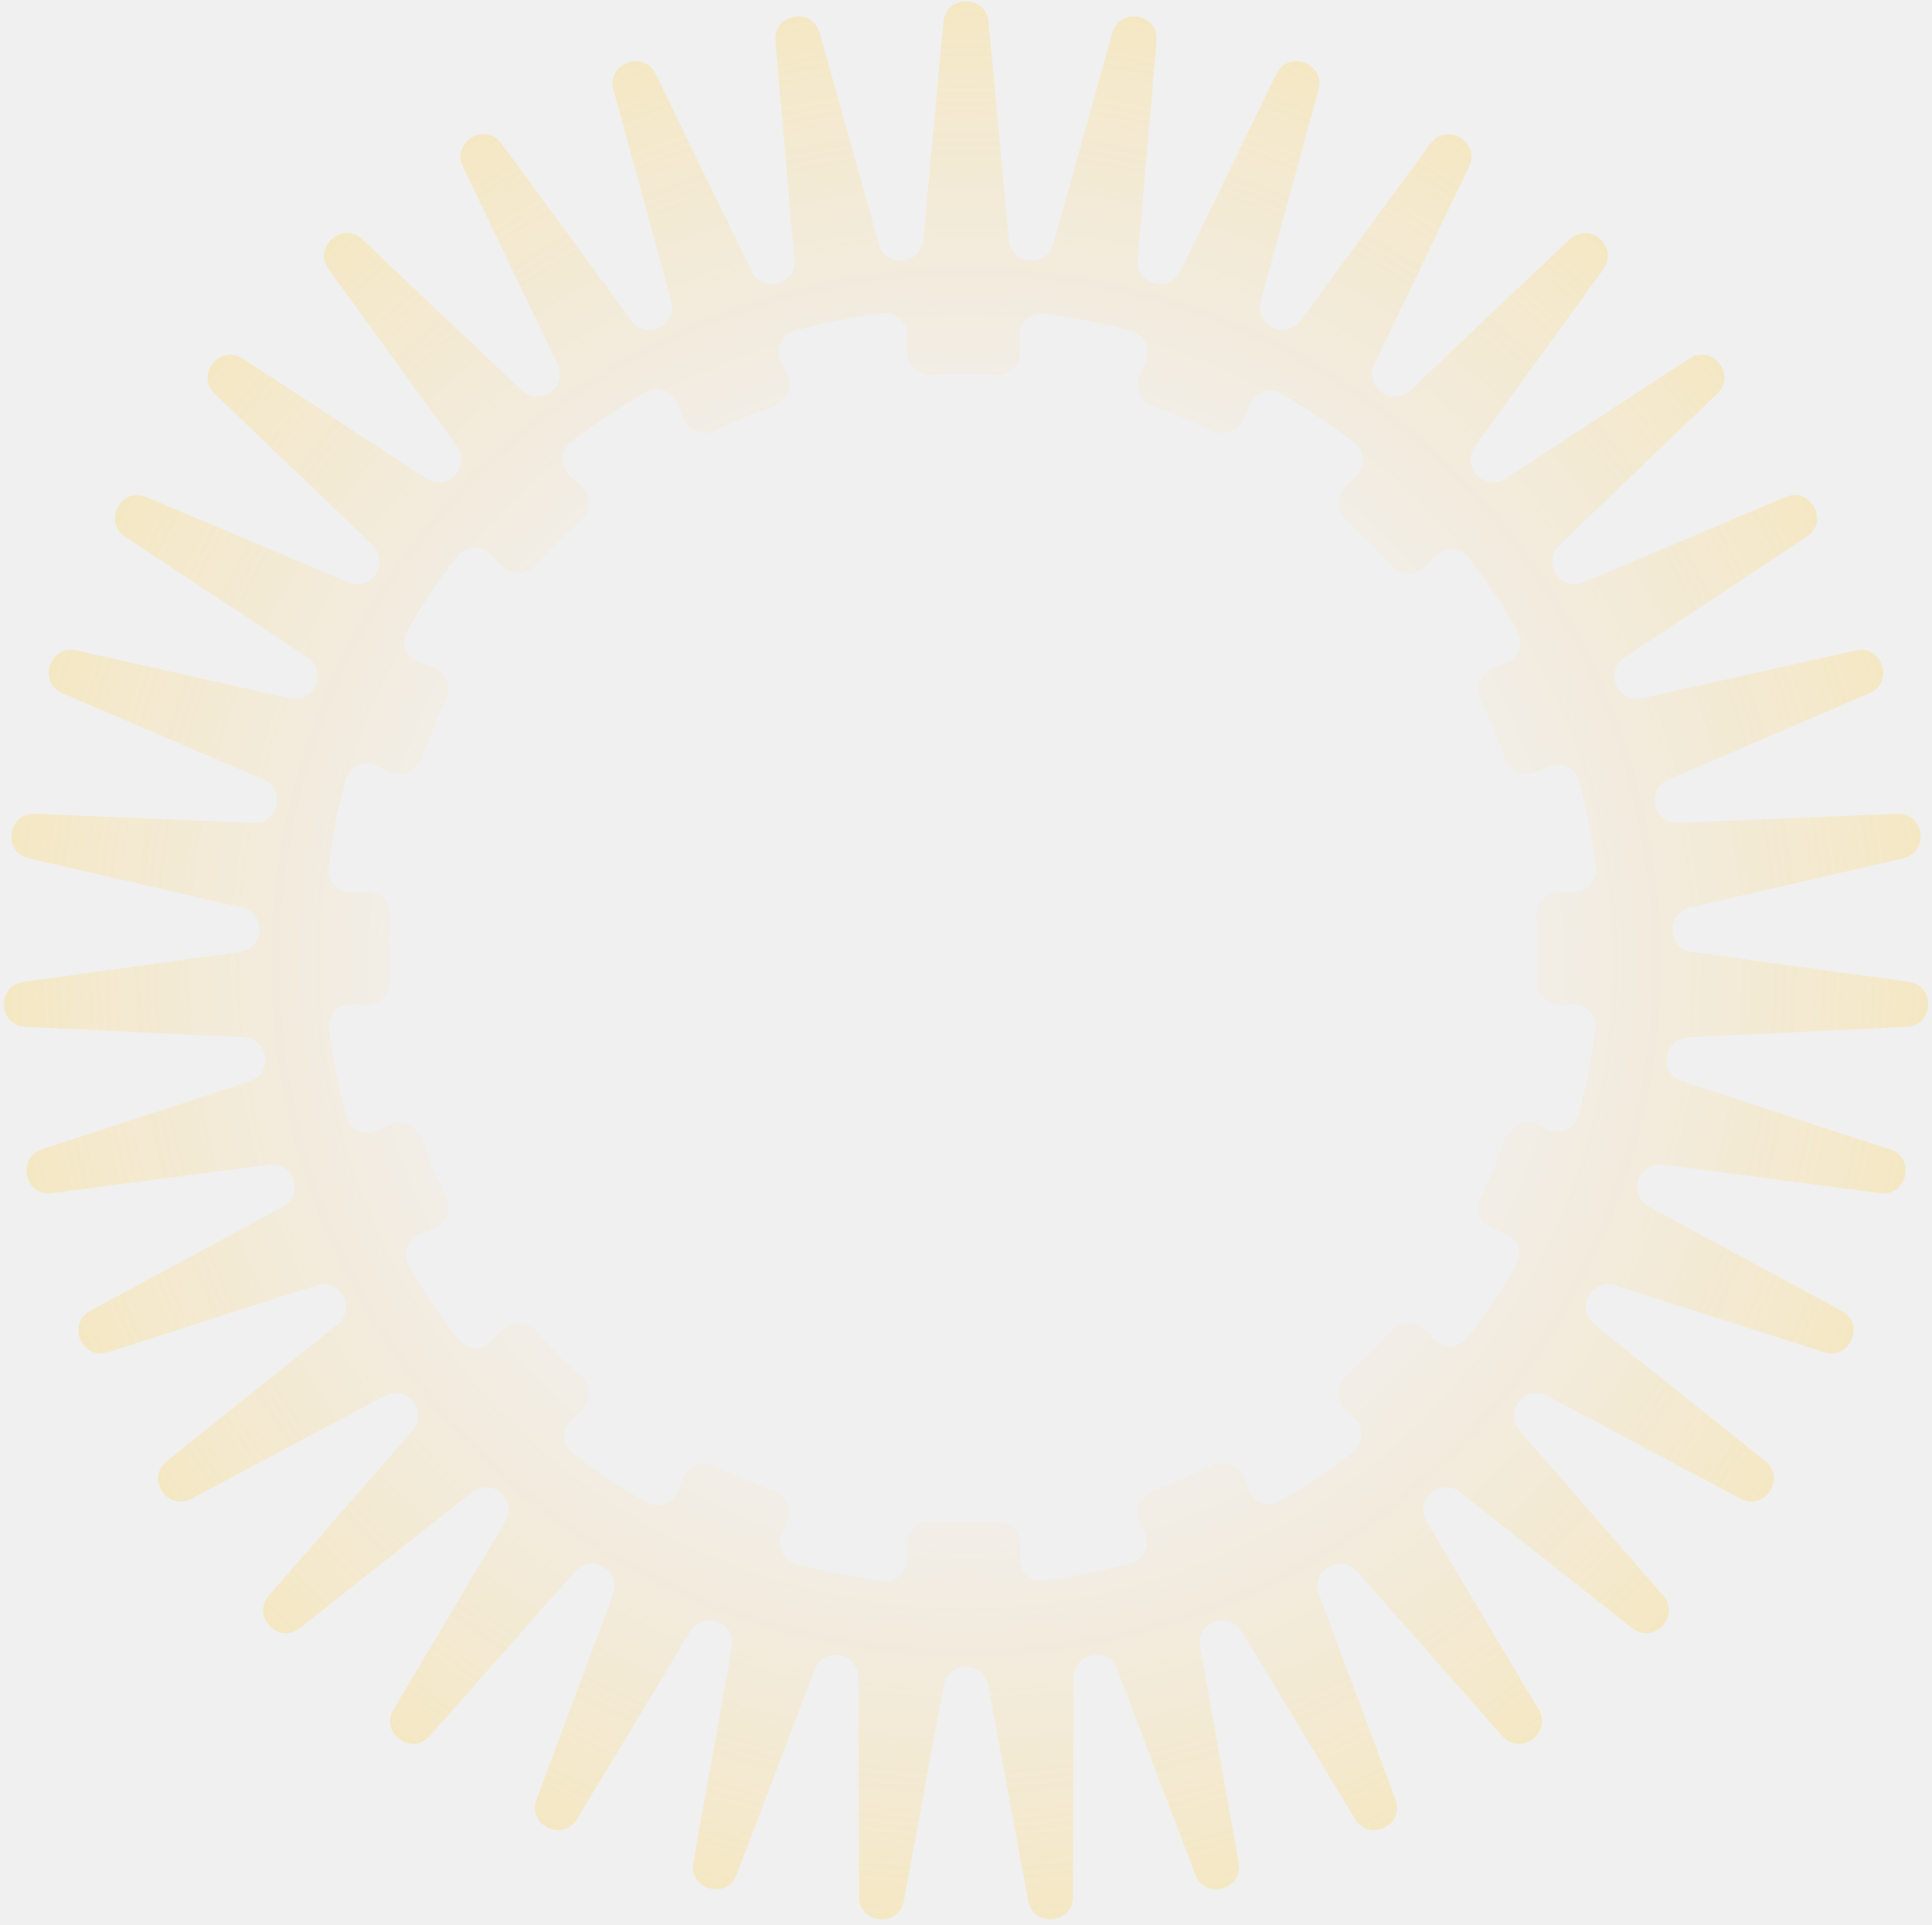
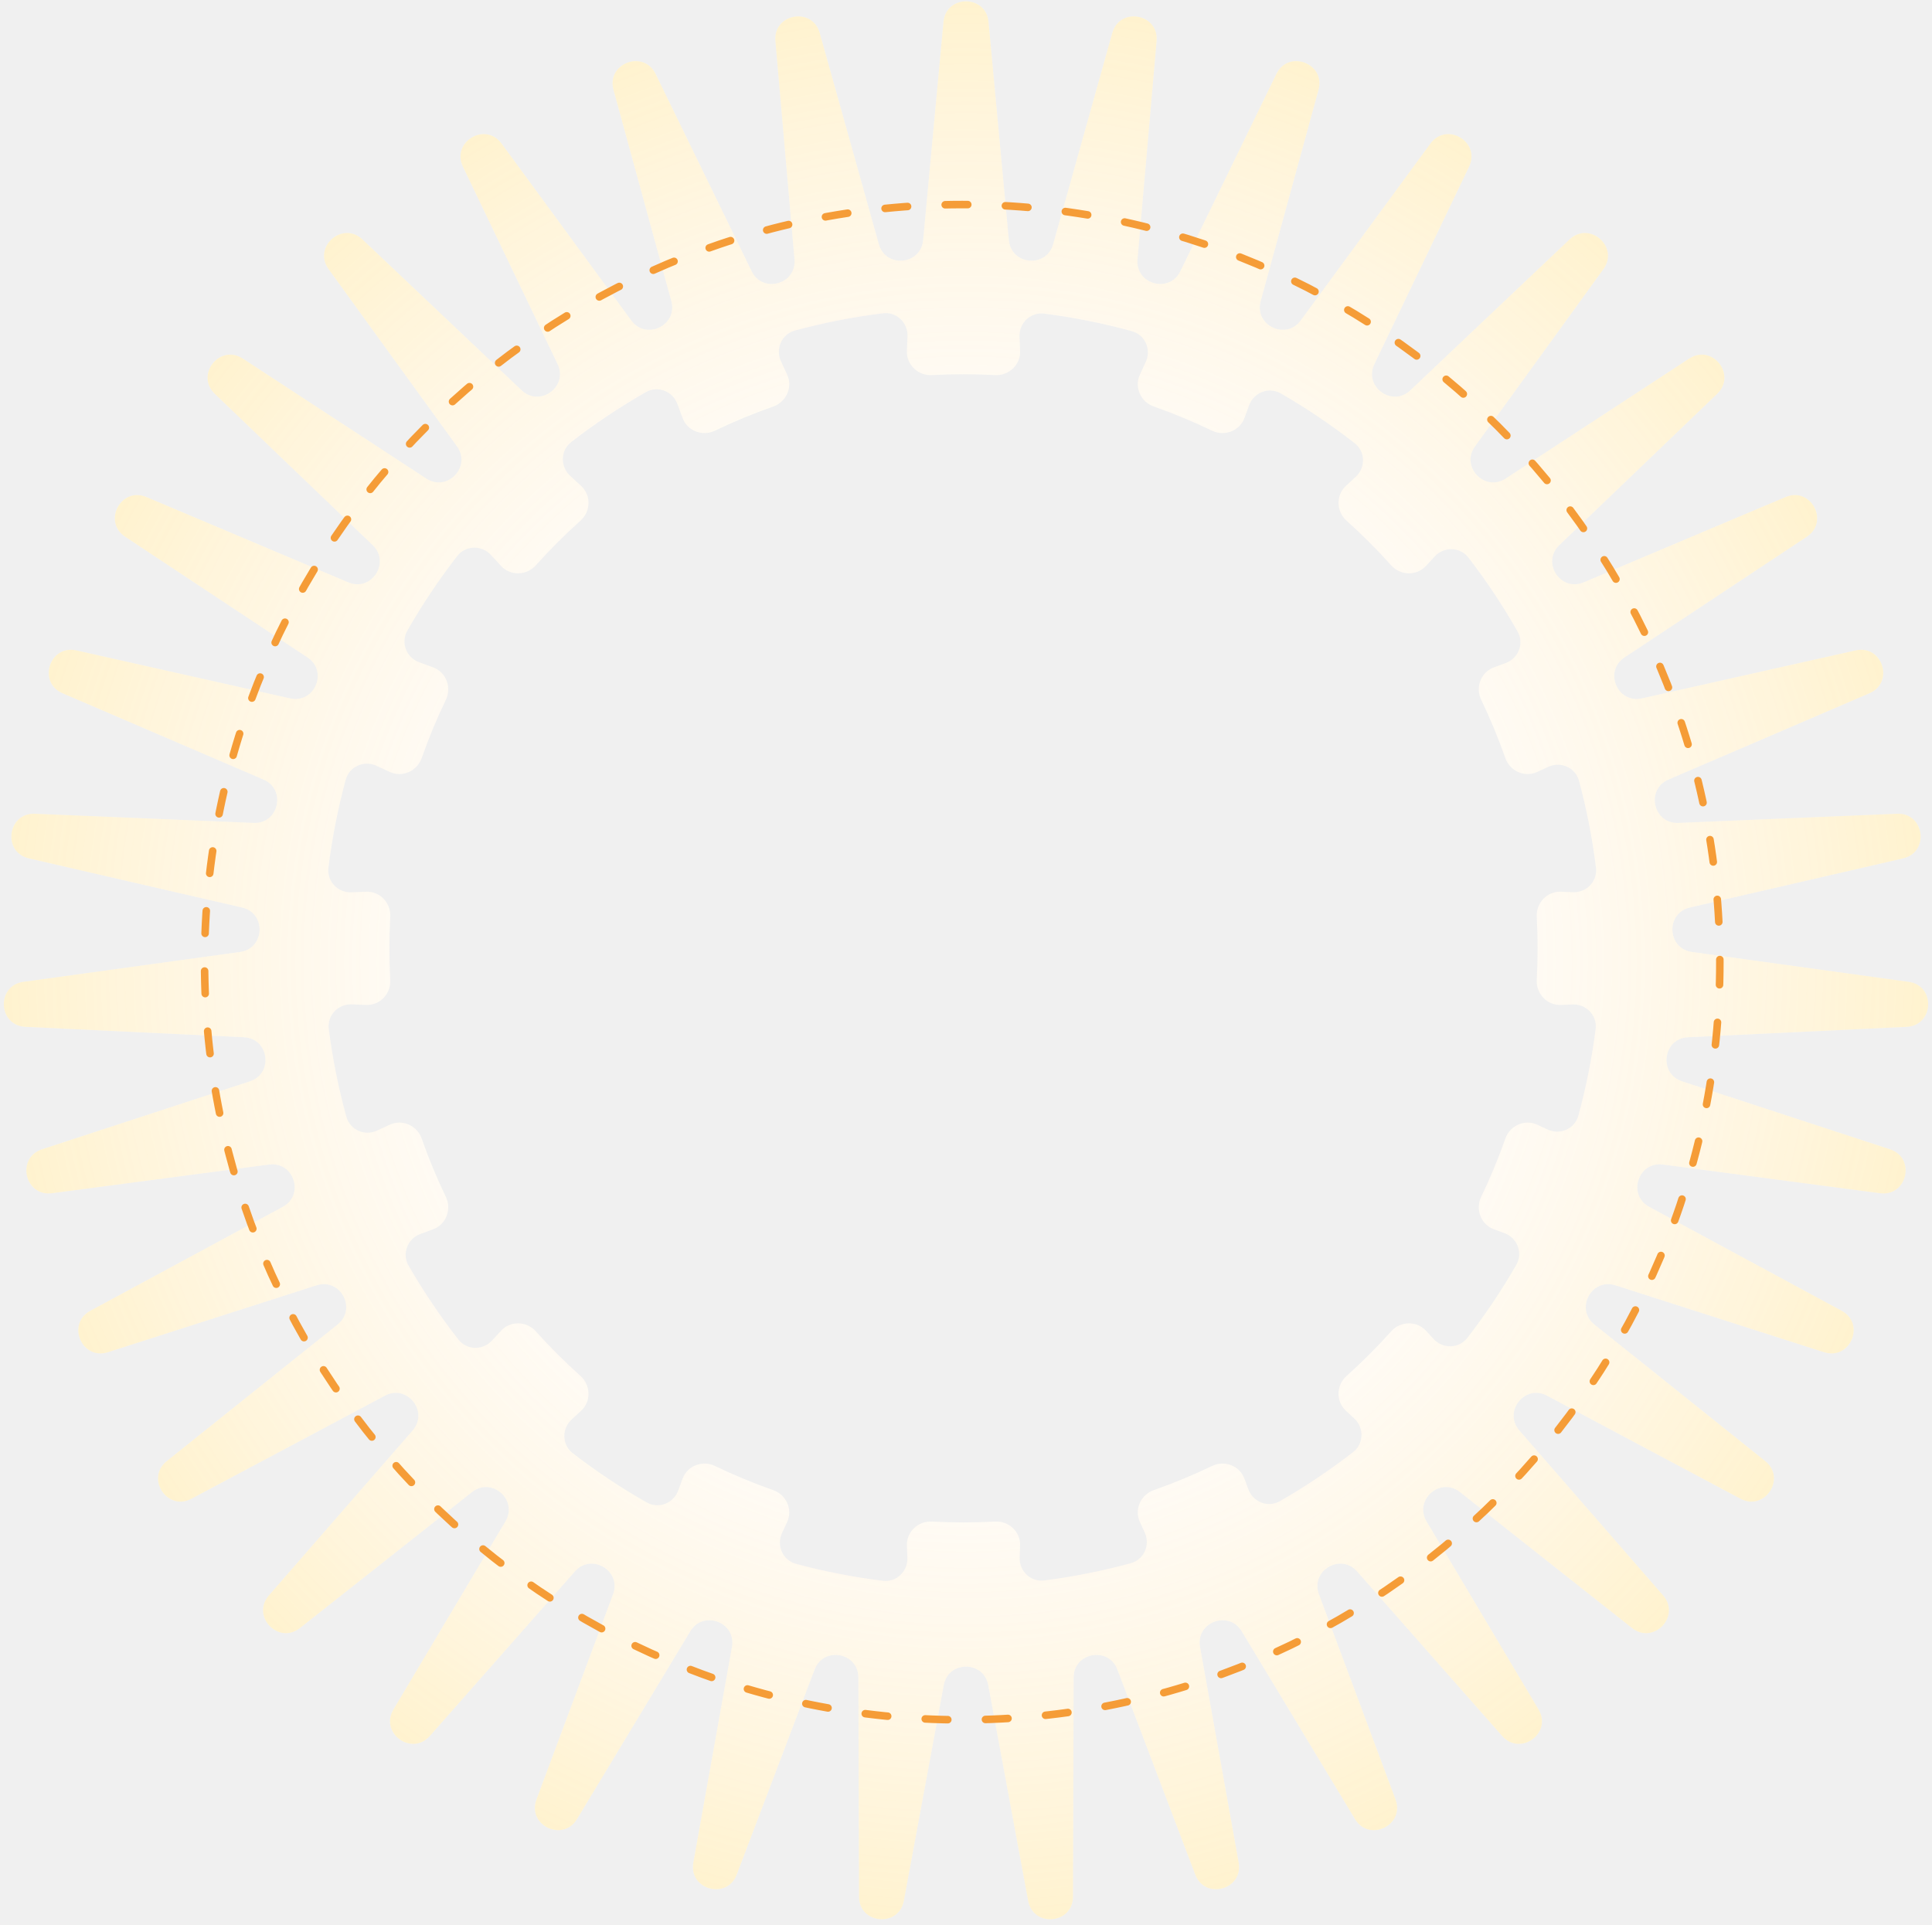
<svg xmlns="http://www.w3.org/2000/svg" width="255" height="254" viewBox="0 0 255 254" fill="none">
-   <path fill-rule="evenodd" clip-rule="evenodd" d="M130.472 2.883C130.135 -0.727 124.865 -0.727 124.528 2.883L121.842 31.7C121.535 34.996 116.889 35.416 115.997 32.228L108.191 4.349C107.213 0.857 102.028 1.801 102.344 5.414L104.862 34.232C105.15 37.53 100.654 38.775 99.205 35.798L86.534 9.763C84.947 6.502 80.014 8.36 80.972 11.857L88.606 39.743C89.48 42.937 85.278 44.967 83.32 42.296L66.199 18.948C64.055 16.024 59.533 18.734 61.101 22.004L73.596 48.059C75.028 51.045 71.256 53.794 68.852 51.516L47.841 31.607C45.209 29.113 41.243 32.588 43.371 35.525L60.316 58.914C62.259 61.596 59.038 64.975 56.265 63.163L32.049 47.329C29.014 45.344 25.732 49.471 28.351 51.981L49.193 71.96C51.585 74.252 49.017 78.153 45.965 76.863L19.329 65.605C15.988 64.193 13.495 68.84 16.519 70.843L40.586 86.778C43.349 88.608 41.518 92.905 38.285 92.179L10.085 85.848C6.545 85.054 4.92 90.071 8.253 91.503L34.775 102.893C37.821 104.201 36.784 108.756 33.473 108.617L4.612 107.408C0.987 107.256 0.281 112.484 3.816 113.299L31.948 119.784C35.178 120.529 34.968 125.196 31.685 125.649L3.082 129.595C-0.512 130.091 -0.276 135.36 3.348 135.533L32.195 136.907C35.505 137.065 36.131 141.695 32.981 142.725L5.545 151.698C2.096 152.826 3.267 157.969 6.863 157.494L35.508 153.71C38.794 153.276 40.233 157.72 37.318 159.295L11.921 173.012C8.73 174.736 10.797 179.588 14.251 178.48L41.78 169.651C44.935 168.639 47.144 172.755 44.556 174.824L22.01 192.852C19.177 195.118 22.076 199.523 25.277 197.818L50.807 184.218C53.731 182.66 56.637 186.315 54.46 188.813L35.49 210.583C33.107 213.317 36.745 217.134 39.591 214.886L62.297 196.943C64.895 194.889 68.406 197.965 66.712 200.811L51.931 225.633C50.076 228.749 54.336 231.854 56.734 229.133L75.879 207.418C78.069 204.933 82.072 207.332 80.914 210.435L70.807 237.515C69.539 240.912 74.286 243.205 76.159 240.1L91.116 215.308C92.827 212.473 97.193 214.117 96.61 217.376L91.512 245.844C90.873 249.413 95.953 250.819 97.24 247.43L107.52 220.363C108.696 217.268 113.286 218.103 113.295 221.414L113.379 250.349C113.389 253.975 118.638 254.449 119.298 250.883L124.565 222.42C125.168 219.165 129.832 219.165 130.435 222.42L135.702 250.883C136.362 254.449 141.611 253.975 141.621 250.349L141.705 221.414C141.714 218.103 146.304 217.268 147.48 220.363L157.76 247.43C159.047 250.819 164.127 249.413 163.488 245.844L158.39 217.376C157.807 214.117 162.173 212.473 163.884 215.308L178.841 240.1C180.714 243.205 185.461 240.912 184.193 237.515L174.086 210.435C172.928 207.332 176.931 204.933 179.121 207.418L198.266 229.133C200.664 231.854 204.924 228.749 203.069 225.633L188.289 200.811C186.594 197.965 190.105 194.889 192.703 196.943L215.409 214.886C218.255 217.134 221.893 213.318 219.51 210.583L200.54 188.813C198.363 186.315 201.269 182.66 204.193 184.218L229.723 197.818C232.924 199.523 235.823 195.118 232.99 192.852L210.444 174.824C207.856 172.755 210.065 168.639 213.22 169.651L240.749 178.48C244.203 179.588 246.27 174.736 243.079 173.012L217.682 159.295C214.766 157.72 216.206 153.276 219.492 153.71L248.137 157.494C251.733 157.969 252.904 152.826 249.455 151.698L222.019 142.725C218.869 141.695 219.494 137.065 222.805 136.907L251.652 135.533C255.276 135.36 255.512 130.091 251.918 129.595L223.315 125.649C220.031 125.196 219.823 120.529 223.052 119.784L251.184 113.299C254.719 112.484 254.013 107.256 250.388 107.408L221.527 108.617C218.216 108.756 217.179 104.201 220.225 102.893L246.747 91.503C250.08 90.071 248.455 85.054 244.915 85.848L216.715 92.179C213.482 92.905 211.65 88.608 214.414 86.778L238.481 70.843C241.505 68.84 239.012 64.193 235.671 65.605L209.035 76.863C205.983 78.153 203.415 74.252 205.807 71.96L226.649 51.981C229.268 49.471 225.986 45.344 222.951 47.329L198.735 63.163C195.962 64.975 192.741 61.596 194.684 58.914L211.629 35.525C213.757 32.587 209.792 29.113 207.159 31.607L186.148 51.516C183.744 53.794 179.972 51.045 181.404 48.059L193.899 22.004C195.467 18.734 190.945 16.024 188.801 18.948L171.68 42.296C169.722 44.967 165.52 42.937 166.394 39.743L174.028 11.857C174.986 8.36 170.053 6.502 168.466 9.763L155.795 35.798C154.346 38.775 149.85 37.53 150.138 34.232L152.656 5.414C152.972 1.801 147.787 0.857 146.809 4.349L139.003 32.228C138.111 35.416 133.465 34.996 133.158 31.7L130.472 2.883ZM104.918 43.628C103.173 44.101 102.318 46.039 103.075 47.681L103.893 49.452C104.658 51.108 103.778 53.054 102.056 53.658C99.424 54.583 96.857 55.649 94.366 56.847C92.722 57.638 90.723 56.885 90.092 55.173L89.41 53.323C88.786 51.628 86.814 50.861 85.246 51.757C81.802 53.725 78.51 55.928 75.393 58.346C73.966 59.452 73.92 61.567 75.246 62.792L76.704 64.139C78.044 65.375 77.976 67.508 76.619 68.725C74.549 70.58 72.581 72.548 70.726 74.618C69.509 75.975 67.376 76.043 66.139 74.704L64.793 73.245C63.568 71.919 61.453 71.965 60.346 73.392C57.929 76.51 55.725 79.801 53.758 83.245C52.862 84.814 53.628 86.785 55.323 87.41L57.174 88.091C58.886 88.722 59.639 90.721 58.848 92.366C57.65 94.856 56.584 97.423 55.66 100.056C55.055 101.777 53.109 102.657 51.453 101.893L49.681 101.074C48.039 100.317 46.101 101.172 45.629 102.917C44.606 106.692 43.84 110.572 43.349 114.537C43.128 116.326 44.589 117.849 46.39 117.777L48.329 117.7C50.15 117.628 51.61 119.182 51.511 121.002C51.436 122.382 51.398 123.772 51.398 125.171C51.398 126.569 51.436 127.96 51.511 129.34C51.61 131.159 50.15 132.714 48.329 132.642L46.433 132.566C44.627 132.494 43.164 134.025 43.394 135.818C43.9 139.77 44.68 143.636 45.714 147.397C46.192 149.136 48.126 149.985 49.763 149.229L51.453 148.449C53.11 147.684 55.055 148.565 55.66 150.286C56.584 152.919 57.65 155.485 58.848 157.976C59.639 159.62 58.886 161.62 57.174 162.25L55.485 162.873C53.785 163.498 53.02 165.478 53.925 167.047C55.891 170.455 58.088 173.714 60.495 176.8C61.604 178.221 63.714 178.265 64.937 176.94L66.14 175.638C67.376 174.298 69.509 174.366 70.726 175.724C72.581 177.794 74.549 179.761 76.619 181.617C77.977 182.833 78.044 184.966 76.705 186.203L75.447 187.364C74.118 188.592 74.167 190.711 75.601 191.816C78.689 194.195 81.947 196.365 85.354 198.305C86.922 199.197 88.891 198.43 89.514 196.737L90.092 195.169C90.723 193.456 92.722 192.703 94.366 193.494C96.857 194.692 99.424 195.758 102.057 196.683C103.778 197.287 104.658 199.233 103.893 200.889L103.215 202.358C102.457 204.001 103.315 205.942 105.063 206.411C108.787 207.413 112.614 208.165 116.524 208.65C118.313 208.872 119.836 207.41 119.764 205.609L119.701 204.014C119.628 202.193 121.183 200.733 123.003 200.832C124.383 200.906 125.773 200.944 127.172 200.944C128.571 200.944 129.96 200.906 131.341 200.832C133.16 200.733 134.715 202.193 134.642 204.014L134.581 205.565C134.509 207.372 136.04 208.835 137.833 208.605C141.729 208.105 145.542 207.339 149.253 206.326C150.995 205.851 151.846 203.915 151.09 202.275L150.45 200.889C149.685 199.233 150.566 197.288 152.287 196.683C154.92 195.758 157.486 194.693 159.977 193.494C161.621 192.703 163.62 193.456 164.251 195.169L164.769 196.575C165.395 198.273 167.371 199.038 168.94 198.137C172.311 196.2 175.535 194.036 178.593 191.667C180.02 190.56 180.067 188.445 178.74 187.22L177.639 186.203C176.299 184.966 176.367 182.834 177.725 181.617C179.795 179.762 181.762 177.794 183.618 175.724C184.834 174.366 186.967 174.299 188.204 175.638L189.221 176.739C190.446 178.066 192.561 178.019 193.667 176.592C196.036 173.535 198.2 170.31 200.137 166.939C201.039 165.37 200.273 163.394 198.576 162.768L197.17 162.251C195.458 161.62 194.704 159.621 195.495 157.976C196.694 155.485 197.76 152.919 198.684 150.286C199.289 148.565 201.234 147.685 202.89 148.449L204.275 149.089C205.915 149.845 207.851 148.994 208.326 147.252C209.339 143.541 210.105 139.728 210.605 135.832C210.835 134.039 209.371 132.508 207.565 132.58L206.015 132.642C204.194 132.714 202.734 131.159 202.833 129.34C202.908 127.96 202.946 126.569 202.946 125.171C202.946 123.772 202.908 122.382 202.833 121.002C202.734 119.182 204.194 117.628 206.015 117.7L207.608 117.764C209.41 117.835 210.871 116.312 210.649 114.523C210.165 110.614 209.412 106.787 208.411 103.062C207.941 101.314 206.001 100.456 204.358 101.215L202.891 101.892C201.234 102.657 199.289 101.777 198.684 100.055C197.76 97.423 196.694 94.856 195.496 92.365C194.705 90.721 195.458 88.722 197.17 88.091L198.737 87.514C200.43 86.89 201.197 84.921 200.304 83.353C198.365 79.947 196.195 76.689 193.816 73.601C192.711 72.168 190.592 72.118 189.364 73.448L188.204 74.703C186.967 76.043 184.835 75.975 183.618 74.618C181.763 72.547 179.795 70.58 177.725 68.725C176.367 67.508 176.3 65.375 177.639 64.138L178.94 62.937C180.264 61.714 180.221 59.604 178.8 58.495C175.714 56.088 172.455 53.891 169.047 51.925C167.478 51.021 165.499 51.786 164.873 53.485L164.251 55.172C163.621 56.885 161.622 57.638 159.977 56.847C157.486 55.649 154.92 54.583 152.287 53.658C150.566 53.054 149.685 51.108 150.45 49.452L151.229 47.764C151.985 46.126 151.137 44.192 149.398 43.714C145.637 42.68 141.77 41.9 137.819 41.394C136.026 41.164 134.495 42.628 134.567 44.434L134.642 46.327C134.715 48.148 133.16 49.608 131.341 49.51C129.96 49.435 128.571 49.397 127.172 49.397C125.773 49.397 124.383 49.435 123.003 49.51C121.183 49.608 119.628 48.148 119.701 46.327L119.778 44.391C119.85 42.589 118.327 41.128 116.538 41.349C112.573 41.84 108.693 42.606 104.918 43.628Z" fill="url(#paint0_radial_81_1076)" />
+   <path fill-rule="evenodd" clip-rule="evenodd" d="M130.472 2.883C130.135 -0.727 124.865 -0.727 124.528 2.883L121.842 31.7C121.535 34.996 116.889 35.416 115.997 32.228L108.191 4.349C107.213 0.857 102.028 1.801 102.344 5.414L104.862 34.232C105.15 37.53 100.654 38.775 99.205 35.798L86.534 9.763C84.947 6.502 80.014 8.36 80.972 11.857L88.606 39.743C89.48 42.937 85.278 44.967 83.32 42.296L66.199 18.948C64.055 16.024 59.533 18.734 61.101 22.004L73.596 48.059C75.028 51.045 71.256 53.794 68.852 51.516L47.841 31.607C45.209 29.113 41.243 32.588 43.371 35.525L60.316 58.914C62.259 61.596 59.038 64.975 56.265 63.163L32.049 47.329C29.014 45.344 25.732 49.471 28.351 51.981L49.193 71.96C51.585 74.252 49.017 78.153 45.965 76.863L19.329 65.605C15.988 64.193 13.495 68.84 16.519 70.843L40.586 86.778C43.349 88.608 41.518 92.905 38.285 92.179L10.085 85.848C6.545 85.054 4.92 90.071 8.253 91.503L34.775 102.893C37.821 104.201 36.784 108.756 33.473 108.617L4.612 107.408C0.987 107.256 0.281 112.484 3.816 113.299L31.948 119.784C35.178 120.529 34.968 125.196 31.685 125.649L3.082 129.595C-0.512 130.091 -0.276 135.36 3.348 135.533L32.195 136.907C35.505 137.065 36.131 141.695 32.981 142.725L5.545 151.698C2.096 152.826 3.267 157.969 6.863 157.494L35.508 153.71C38.794 153.276 40.233 157.72 37.318 159.295L11.921 173.012C8.73 174.736 10.797 179.588 14.251 178.48L41.78 169.651C44.935 168.639 47.144 172.755 44.556 174.824L22.01 192.852C19.177 195.118 22.076 199.523 25.277 197.818L50.807 184.218C53.731 182.66 56.637 186.315 54.46 188.813L35.49 210.583C33.107 213.317 36.745 217.134 39.591 214.886L62.297 196.943C64.895 194.889 68.406 197.965 66.712 200.811L51.931 225.633C50.076 228.749 54.336 231.854 56.734 229.133L75.879 207.418C78.069 204.933 82.072 207.332 80.914 210.435L70.807 237.515C69.539 240.912 74.286 243.205 76.159 240.1L91.116 215.308C92.827 212.473 97.193 214.117 96.61 217.376L91.512 245.844C90.873 249.413 95.953 250.819 97.24 247.43L107.52 220.363C108.696 217.268 113.286 218.103 113.295 221.414L113.379 250.349C113.389 253.975 118.638 254.449 119.298 250.883L124.565 222.42C125.168 219.165 129.832 219.165 130.435 222.42L135.702 250.883C136.362 254.449 141.611 253.975 141.621 250.349L141.705 221.414C141.714 218.103 146.304 217.268 147.48 220.363L157.76 247.43C159.047 250.819 164.127 249.413 163.488 245.844L158.39 217.376C157.807 214.117 162.173 212.473 163.884 215.308L178.841 240.1C180.714 243.205 185.461 240.912 184.193 237.515L174.086 210.435C172.928 207.332 176.931 204.933 179.121 207.418L198.266 229.133C200.664 231.854 204.924 228.749 203.069 225.633L188.289 200.811C186.594 197.965 190.105 194.889 192.703 196.943L215.409 214.886C218.255 217.134 221.893 213.318 219.51 210.583L200.54 188.813C198.363 186.315 201.269 182.66 204.193 184.218L229.723 197.818C232.924 199.523 235.823 195.118 232.99 192.852L210.444 174.824C207.856 172.755 210.065 168.639 213.22 169.651L240.749 178.48C244.203 179.588 246.27 174.736 243.079 173.012L217.682 159.295C214.766 157.72 216.206 153.276 219.492 153.71L248.137 157.494C251.733 157.969 252.904 152.826 249.455 151.698L222.019 142.725C218.869 141.695 219.494 137.065 222.805 136.907L251.652 135.533C255.276 135.36 255.512 130.091 251.918 129.595L223.315 125.649C220.031 125.196 219.823 120.529 223.052 119.784L251.184 113.299C254.719 112.484 254.013 107.256 250.388 107.408L221.527 108.617C218.216 108.756 217.179 104.201 220.225 102.893L246.747 91.503C250.08 90.071 248.455 85.054 244.915 85.848L216.715 92.179C213.482 92.905 211.65 88.608 214.414 86.778L238.481 70.843C241.505 68.84 239.012 64.193 235.671 65.605L209.035 76.863C205.983 78.153 203.415 74.252 205.807 71.96L226.649 51.981C229.268 49.471 225.986 45.344 222.951 47.329L198.735 63.163C195.962 64.975 192.741 61.596 194.684 58.914L211.629 35.525C213.757 32.587 209.792 29.113 207.159 31.607L186.148 51.516C183.744 53.794 179.972 51.045 181.404 48.059L193.899 22.004C195.467 18.734 190.945 16.024 188.801 18.948L171.68 42.296C169.722 44.967 165.52 42.937 166.394 39.743L174.028 11.857C174.986 8.36 170.053 6.502 168.466 9.763L155.795 35.798C154.346 38.775 149.85 37.53 150.138 34.232L152.656 5.414C152.972 1.801 147.787 0.857 146.809 4.349L139.003 32.228C138.111 35.416 133.465 34.996 133.158 31.7L130.472 2.883ZM104.918 43.628C103.173 44.101 102.318 46.039 103.075 47.681L103.893 49.452C104.658 51.108 103.778 53.054 102.056 53.658C99.424 54.583 96.857 55.649 94.366 56.847C92.722 57.638 90.723 56.885 90.092 55.173L89.41 53.323C88.786 51.628 86.814 50.861 85.246 51.757C81.802 53.725 78.51 55.928 75.393 58.346C73.966 59.452 73.92 61.567 75.246 62.792L76.704 64.139C78.044 65.375 77.976 67.508 76.619 68.725C74.549 70.58 72.581 72.548 70.726 74.618C69.509 75.975 67.376 76.043 66.139 74.704L64.793 73.245C63.568 71.919 61.453 71.965 60.346 73.392C57.929 76.51 55.725 79.801 53.758 83.245C52.862 84.814 53.628 86.785 55.323 87.41L57.174 88.091C58.886 88.722 59.639 90.721 58.848 92.366C57.65 94.856 56.584 97.423 55.66 100.056C55.055 101.777 53.109 102.657 51.453 101.893L49.681 101.074C48.039 100.317 46.101 101.172 45.629 102.917C44.606 106.692 43.84 110.572 43.349 114.537C43.128 116.326 44.589 117.849 46.39 117.777L48.329 117.7C50.15 117.628 51.61 119.182 51.511 121.002C51.436 122.382 51.398 123.772 51.398 125.171C51.398 126.569 51.436 127.96 51.511 129.34C51.61 131.159 50.15 132.714 48.329 132.642L46.433 132.566C44.627 132.494 43.164 134.025 43.394 135.818C43.9 139.77 44.68 143.636 45.714 147.397C46.192 149.136 48.126 149.985 49.763 149.229L51.453 148.449C53.11 147.684 55.055 148.565 55.66 150.286C56.584 152.919 57.65 155.485 58.848 157.976C59.639 159.62 58.886 161.62 57.174 162.25L55.485 162.873C53.785 163.498 53.02 165.478 53.925 167.047C55.891 170.455 58.088 173.714 60.495 176.8C61.604 178.221 63.714 178.265 64.937 176.94L66.14 175.638C67.376 174.298 69.509 174.366 70.726 175.724C72.581 177.794 74.549 179.761 76.619 181.617C77.977 182.833 78.044 184.966 76.705 186.203L75.447 187.364C74.118 188.592 74.167 190.711 75.601 191.816C78.689 194.195 81.947 196.365 85.354 198.305C86.922 199.197 88.891 198.43 89.514 196.737L90.092 195.169C90.723 193.456 92.722 192.703 94.366 193.494C96.857 194.692 99.424 195.758 102.057 196.683C103.778 197.287 104.658 199.233 103.893 200.889L103.215 202.358C102.457 204.001 103.315 205.942 105.063 206.411C108.787 207.413 112.614 208.165 116.524 208.65C118.313 208.872 119.836 207.41 119.764 205.609L119.701 204.014C119.628 202.193 121.183 200.733 123.003 200.832C124.383 200.906 125.773 200.944 127.172 200.944C128.571 200.944 129.96 200.906 131.341 200.832C133.16 200.733 134.715 202.193 134.642 204.014L134.581 205.565C134.509 207.372 136.04 208.835 137.833 208.605C141.729 208.105 145.542 207.339 149.253 206.326C150.995 205.851 151.846 203.915 151.09 202.275L150.45 200.889C149.685 199.233 150.566 197.288 152.287 196.683C154.92 195.758 157.486 194.693 159.977 193.494C161.621 192.703 163.62 193.457 164.251 195.169L164.769 196.575C165.395 198.273 167.371 199.038 168.94 198.137C172.311 196.2 175.535 194.036 178.593 191.667C180.02 190.56 180.067 188.445 178.74 187.22L177.639 186.203C176.299 184.966 176.367 182.834 177.725 181.617C179.795 179.762 181.762 177.794 183.618 175.724C184.834 174.366 186.967 174.299 188.204 175.638L189.221 176.739C190.446 178.066 192.561 178.019 193.667 176.592C196.036 173.535 198.2 170.31 200.137 166.939C201.039 165.37 200.273 163.394 198.576 162.768L197.17 162.251C195.458 161.62 194.704 159.621 195.495 157.976C196.694 155.485 197.76 152.919 198.684 150.286C199.289 148.565 201.234 147.685 202.89 148.449L204.275 149.089C205.915 149.845 207.851 148.994 208.326 147.252C209.339 143.541 210.105 139.728 210.605 135.832C210.835 134.039 209.371 132.508 207.565 132.58L206.015 132.642C204.194 132.714 202.734 131.159 202.833 129.34C202.908 127.96 202.946 126.569 202.946 125.171C202.946 123.772 202.908 122.382 202.833 121.002C202.734 119.182 204.194 117.628 206.015 117.7L207.608 117.764C209.41 117.835 210.871 116.312 210.649 114.523C210.165 110.614 209.412 106.787 208.411 103.062C207.941 101.314 206.001 100.456 204.358 101.215L202.891 101.892C201.234 102.657 199.289 101.777 198.684 100.055C197.76 97.423 196.694 94.856 195.496 92.365C194.705 90.721 195.458 88.722 197.17 88.091L198.737 87.514C200.43 86.89 201.197 84.921 200.304 83.353C198.365 79.947 196.195 76.689 193.816 73.601C192.711 72.168 190.592 72.118 189.364 73.448L188.204 74.703C186.967 76.043 184.835 75.975 183.618 74.618C181.763 72.547 179.795 70.58 177.725 68.725C176.367 67.508 176.3 65.375 177.639 64.138L178.94 62.937C180.264 61.714 180.221 59.604 178.8 58.495C175.714 56.088 172.455 53.891 169.047 51.925C167.478 51.021 165.499 51.786 164.873 53.485L164.251 55.172C163.621 56.885 161.622 57.638 159.977 56.847C157.486 55.649 154.92 54.583 152.287 53.658C150.566 53.054 149.686 51.108 150.45 49.452L151.229 47.764C151.985 46.126 151.137 44.192 149.398 43.714C145.637 42.68 141.77 41.9 137.819 41.394C136.026 41.164 134.495 42.628 134.567 44.434L134.642 46.327C134.715 48.148 133.16 49.608 131.34 49.51C129.96 49.435 128.571 49.397 127.172 49.397C125.773 49.397 124.383 49.435 123.003 49.51C121.183 49.608 119.628 48.148 119.701 46.327L119.778 44.391C119.85 42.589 118.327 41.128 116.538 41.349C112.573 41.84 108.693 42.606 104.918 43.628Z" fill="white" />
+   <path fill-rule="evenodd" clip-rule="evenodd" d="M130.472 2.883C130.135 -0.727 124.865 -0.727 124.528 2.883L121.842 31.7C121.535 34.996 116.889 35.416 115.997 32.228L108.191 4.349C107.213 0.857 102.028 1.801 102.344 5.414L104.862 34.232C105.15 37.53 100.654 38.775 99.205 35.798L86.534 9.763C84.947 6.502 80.014 8.36 80.972 11.857L88.606 39.743C89.48 42.937 85.278 44.967 83.32 42.296L66.199 18.948C64.055 16.024 59.533 18.734 61.101 22.004L73.596 48.059C75.028 51.045 71.256 53.794 68.852 51.516L47.841 31.607C45.209 29.113 41.243 32.588 43.371 35.525L60.316 58.914C62.259 61.596 59.038 64.975 56.265 63.163L32.049 47.329C29.014 45.344 25.732 49.471 28.351 51.981L49.193 71.96C51.585 74.252 49.017 78.153 45.965 76.863L19.329 65.605C15.988 64.193 13.495 68.84 16.519 70.843L40.586 86.778C43.349 88.608 41.518 92.905 38.285 92.179L10.085 85.848C6.545 85.054 4.92 90.071 8.253 91.503L34.775 102.893C37.821 104.201 36.784 108.756 33.473 108.617L4.612 107.408C0.987 107.256 0.281 112.484 3.816 113.299L31.948 119.784C35.178 120.529 34.968 125.196 31.685 125.649L3.082 129.595C-0.512 130.091 -0.276 135.36 3.348 135.533L32.195 136.907C35.505 137.065 36.131 141.695 32.981 142.725L5.545 151.698C2.096 152.826 3.267 157.969 6.863 157.494L35.508 153.71C38.794 153.276 40.233 157.72 37.318 159.295L11.921 173.012C8.73 174.736 10.797 179.588 14.251 178.48L41.78 169.651C44.935 168.639 47.144 172.755 44.556 174.824L22.01 192.852C19.177 195.118 22.076 199.523 25.277 197.818L50.807 184.218C53.731 182.66 56.637 186.315 54.46 188.813L35.49 210.583C33.107 213.317 36.745 217.134 39.591 214.886L62.297 196.943C64.895 194.889 68.406 197.965 66.712 200.811L51.931 225.633C50.076 228.749 54.336 231.854 56.734 229.133L75.879 207.418C78.069 204.933 82.072 207.332 80.914 210.435L70.807 237.515C69.539 240.912 74.286 243.205 76.159 240.1L91.116 215.308C92.827 212.473 97.193 214.117 96.61 217.376L91.512 245.844C90.873 249.413 95.953 250.819 97.24 247.43L107.52 220.363C108.696 217.268 113.286 218.103 113.295 221.414L113.379 250.349C113.389 253.975 118.638 254.449 119.298 250.883L124.565 222.42C125.168 219.165 129.832 219.165 130.435 222.42L135.702 250.883C136.362 254.449 141.611 253.975 141.621 250.349L141.705 221.414C141.714 218.103 146.304 217.268 147.48 220.363L157.76 247.43C159.047 250.819 164.127 249.413 163.488 245.844L158.39 217.376C157.807 214.117 162.173 212.473 163.884 215.308L178.841 240.1C180.714 243.205 185.461 240.912 184.193 237.515L174.086 210.435C172.928 207.332 176.931 204.933 179.121 207.418L198.266 229.133C200.664 231.854 204.924 228.749 203.069 225.633L188.289 200.811C186.594 197.965 190.105 194.889 192.703 196.943L215.409 214.886C218.255 217.134 221.893 213.318 219.51 210.583L200.54 188.813C198.363 186.315 201.269 182.66 204.193 184.218L229.723 197.818C232.924 199.523 235.823 195.118 232.99 192.852L210.444 174.824C207.856 172.755 210.065 168.639 213.22 169.651L240.749 178.48C244.203 179.588 246.27 174.736 243.079 173.012L217.682 159.295C214.766 157.72 216.206 153.276 219.492 153.71L248.137 157.494C251.733 157.969 252.904 152.826 249.455 151.698L222.019 142.725C218.869 141.695 219.494 137.065 222.805 136.907L251.652 135.533C255.276 135.36 255.512 130.091 251.918 129.595L223.315 125.649C220.031 125.196 219.823 120.529 223.052 119.784L251.184 113.299C254.719 112.484 254.013 107.256 250.388 107.408L221.527 108.617C218.216 108.756 217.179 104.201 220.225 102.893L246.747 91.503C250.08 90.071 248.455 85.054 244.915 85.848L216.715 92.179C213.482 92.905 211.65 88.608 214.414 86.778L238.481 70.843C241.505 68.84 239.012 64.193 235.671 65.605L209.035 76.863C205.983 78.153 203.415 74.252 205.807 71.96L226.649 51.981C229.268 49.471 225.986 45.344 222.951 47.329L198.735 63.163C195.962 64.975 192.741 61.596 194.684 58.914L211.629 35.525C213.757 32.587 209.792 29.113 207.159 31.607L186.148 51.516C183.744 53.794 179.972 51.045 181.404 48.059L193.899 22.004C195.467 18.734 190.945 16.024 188.801 18.948L171.68 42.296C169.722 44.967 165.52 42.937 166.394 39.743L174.028 11.857C174.986 8.36 170.053 6.502 168.466 9.763L155.795 35.798C154.346 38.775 149.85 37.53 150.138 34.232L152.656 5.414C152.972 1.801 147.787 0.857 146.809 4.349L139.003 32.228C138.111 35.416 133.465 34.996 133.158 31.7L130.472 2.883ZM104.918 43.628C103.173 44.101 102.318 46.039 103.075 47.681L103.893 49.452C104.658 51.108 103.778 53.054 102.056 53.658C99.424 54.583 96.857 55.649 94.366 56.847C92.722 57.638 90.723 56.885 90.092 55.173L89.41 53.323C88.786 51.628 86.814 50.861 85.246 51.757C81.802 53.725 78.51 55.928 75.393 58.346C73.966 59.452 73.92 61.567 75.246 62.792L76.704 64.139C78.044 65.375 77.976 67.508 76.619 68.725C74.549 70.58 72.581 72.548 70.726 74.618C69.509 75.975 67.376 76.043 66.139 74.704L64.793 73.245C63.568 71.919 61.453 71.965 60.346 73.392C57.929 76.51 55.725 79.801 53.758 83.245C52.862 84.814 53.628 86.785 55.323 87.41L57.174 88.091C58.886 88.722 59.639 90.721 58.848 92.366C57.65 94.856 56.584 97.423 55.66 100.056C55.055 101.777 53.109 102.657 51.453 101.893L49.681 101.074C48.039 100.317 46.101 101.172 45.629 102.917C44.606 106.692 43.84 110.572 43.349 114.537C43.128 116.326 44.589 117.849 46.39 117.777L48.329 117.7C50.15 117.628 51.61 119.182 51.511 121.002C51.436 122.382 51.398 123.772 51.398 125.171C51.398 126.569 51.436 127.96 51.511 129.34C51.61 131.159 50.15 132.714 48.329 132.642L46.433 132.566C44.627 132.494 43.164 134.025 43.394 135.818C43.9 139.77 44.68 143.636 45.714 147.397C46.192 149.136 48.126 149.985 49.763 149.229L51.453 148.449C53.11 147.684 55.055 148.565 55.66 150.286C56.584 152.919 57.65 155.485 58.848 157.976C59.639 159.62 58.886 161.62 57.174 162.25L55.485 162.873C53.785 163.498 53.02 165.478 53.925 167.047C55.891 170.455 58.088 173.714 60.495 176.8C61.604 178.221 63.714 178.265 64.937 176.94L66.14 175.638C67.376 174.298 69.509 174.366 70.726 175.724C72.581 177.794 74.549 179.761 76.619 181.617C77.977 182.833 78.044 184.966 76.705 186.203L75.447 187.364C74.118 188.592 74.167 190.711 75.601 191.816C78.689 194.195 81.947 196.365 85.354 198.305C86.922 199.197 88.891 198.43 89.514 196.737L90.092 195.169C90.723 193.456 92.722 192.703 94.366 193.494C96.857 194.692 99.424 195.758 102.057 196.683C103.778 197.287 104.658 199.233 103.893 200.889L103.215 202.358C102.457 204.001 103.315 205.942 105.063 206.411C108.787 207.413 112.614 208.165 116.524 208.65C118.313 208.872 119.836 207.41 119.764 205.609L119.701 204.014C119.628 202.193 121.183 200.733 123.003 200.832C124.383 200.906 125.773 200.944 127.172 200.944C128.571 200.944 129.96 200.906 131.341 200.832C133.16 200.733 134.715 202.193 134.642 204.014L134.581 205.565C134.509 207.372 136.04 208.835 137.833 208.605C141.729 208.105 145.542 207.339 149.253 206.326C150.995 205.851 151.846 203.915 151.09 202.275L150.45 200.889C149.685 199.233 150.566 197.288 152.287 196.683C154.92 195.758 157.486 194.693 159.977 193.494C161.621 192.703 163.62 193.457 164.251 195.169L164.769 196.575C165.395 198.273 167.371 199.038 168.94 198.137C172.311 196.2 175.535 194.036 178.593 191.667C180.02 190.56 180.067 188.445 178.74 187.22L177.639 186.203C176.299 184.966 176.367 182.834 177.725 181.617C179.795 179.762 181.762 177.794 183.618 175.724C184.834 174.366 186.967 174.299 188.204 175.638L189.221 176.739C190.446 178.066 192.561 178.019 193.667 176.592C196.036 173.535 198.2 170.31 200.137 166.939C201.039 165.37 200.273 163.394 198.576 162.768L197.17 162.251C195.458 161.62 194.704 159.621 195.495 157.976C196.694 155.485 197.76 152.919 198.684 150.286C199.289 148.565 201.234 147.685 202.89 148.449L204.275 149.089C205.915 149.845 207.851 148.994 208.326 147.252C209.339 143.541 210.105 139.728 210.605 135.832C210.835 134.039 209.371 132.508 207.565 132.58L206.015 132.642C204.194 132.714 202.734 131.159 202.833 129.34C202.908 127.96 202.946 126.569 202.946 125.171C202.946 123.772 202.908 122.382 202.833 121.002C202.734 119.182 204.194 117.628 206.015 117.7L207.608 117.764C209.41 117.835 210.871 116.312 210.649 114.523C210.165 110.614 209.412 106.787 208.411 103.062C207.941 101.314 206.001 100.456 204.358 101.215L202.891 101.892C201.234 102.657 199.289 101.777 198.684 100.055C197.76 97.423 196.694 94.856 195.496 92.365C194.705 90.721 195.458 88.722 197.17 88.091L198.737 87.514C200.43 86.89 201.197 84.921 200.304 83.353C198.365 79.947 196.195 76.689 193.816 73.601C192.711 72.168 190.592 72.118 189.364 73.448L188.204 74.703C186.967 76.043 184.835 75.975 183.618 74.618C181.763 72.547 179.795 70.58 177.725 68.725C176.367 67.508 176.3 65.375 177.639 64.138L178.94 62.937C180.264 61.714 180.221 59.604 178.8 58.495C175.714 56.088 172.455 53.891 169.047 51.925C167.478 51.021 165.499 51.786 164.873 53.485L164.251 55.172C163.621 56.885 161.622 57.638 159.977 56.847C157.486 55.649 154.92 54.583 152.287 53.658C150.566 53.054 149.686 51.108 150.45 49.452L151.229 47.764C151.985 46.126 151.137 44.192 149.398 43.714C145.637 42.68 141.77 41.9 137.819 41.394C136.026 41.164 134.495 42.628 134.567 44.434L134.642 46.327C134.715 48.148 133.16 49.608 131.34 49.51C129.96 49.435 128.571 49.397 127.172 49.397C125.773 49.397 124.383 49.435 123.003 49.51C121.183 49.608 119.628 48.148 119.701 46.327L119.778 44.391C119.85 42.589 118.327 41.128 116.538 41.349C112.573 41.84 108.693 42.606 104.918 43.628Z" fill="url(#paint0_radial_81_1075)" />
+   <circle cx="127" cy="127" r="100" stroke="#F59C37" stroke-width="0.995" stroke-linecap="round" stroke-dasharray="2.98 4.97" />
  <defs>
-     <radialGradient id="paint0_radial_81_1076" cx="0" cy="0" r="1" gradientUnits="userSpaceOnUse" gradientTransform="translate(127.5 127) rotate(90) scale(156 156.5)">
+     <radialGradient id="paint0_radial_81_1075" cx="0" cy="0" r="1" gradientUnits="userSpaceOnUse" gradientTransform="translate(127.5 127) rotate(90) scale(156 156.5)">
      <stop offset="0.297" stop-color="#FFD6AF" stop-opacity="0" />
      <stop offset="1" stop-color="#FFD43D" stop-opacity="0.4" />
    </radialGradient>
  </defs>
</svg>
